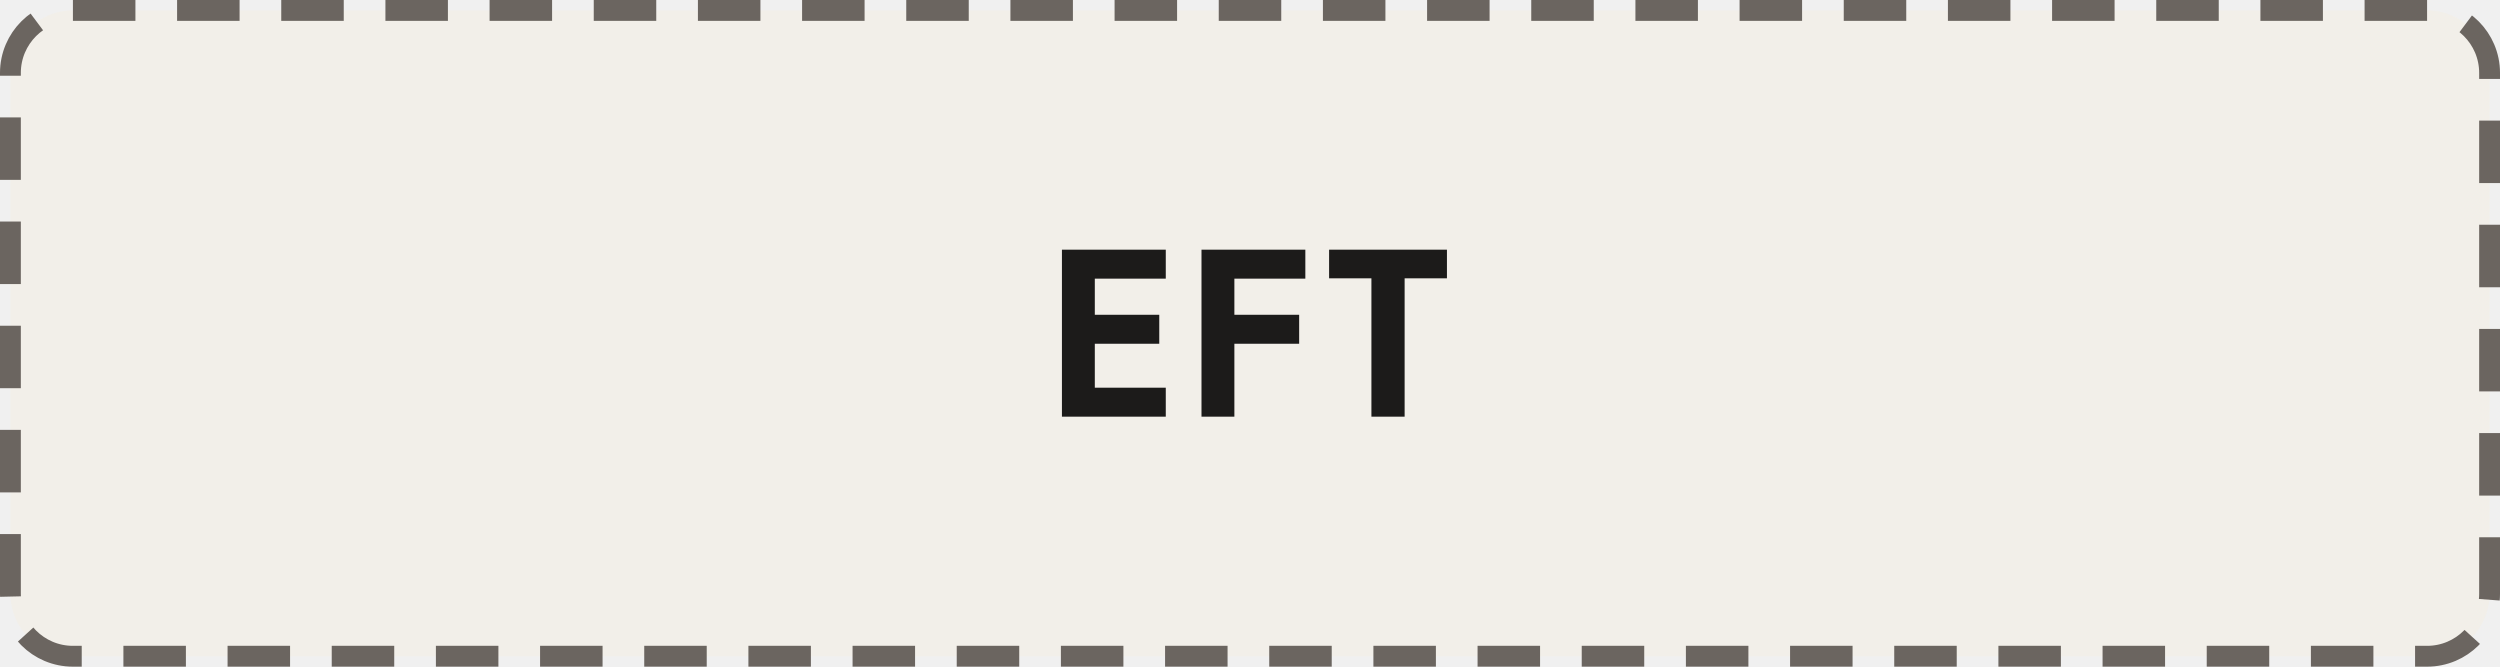
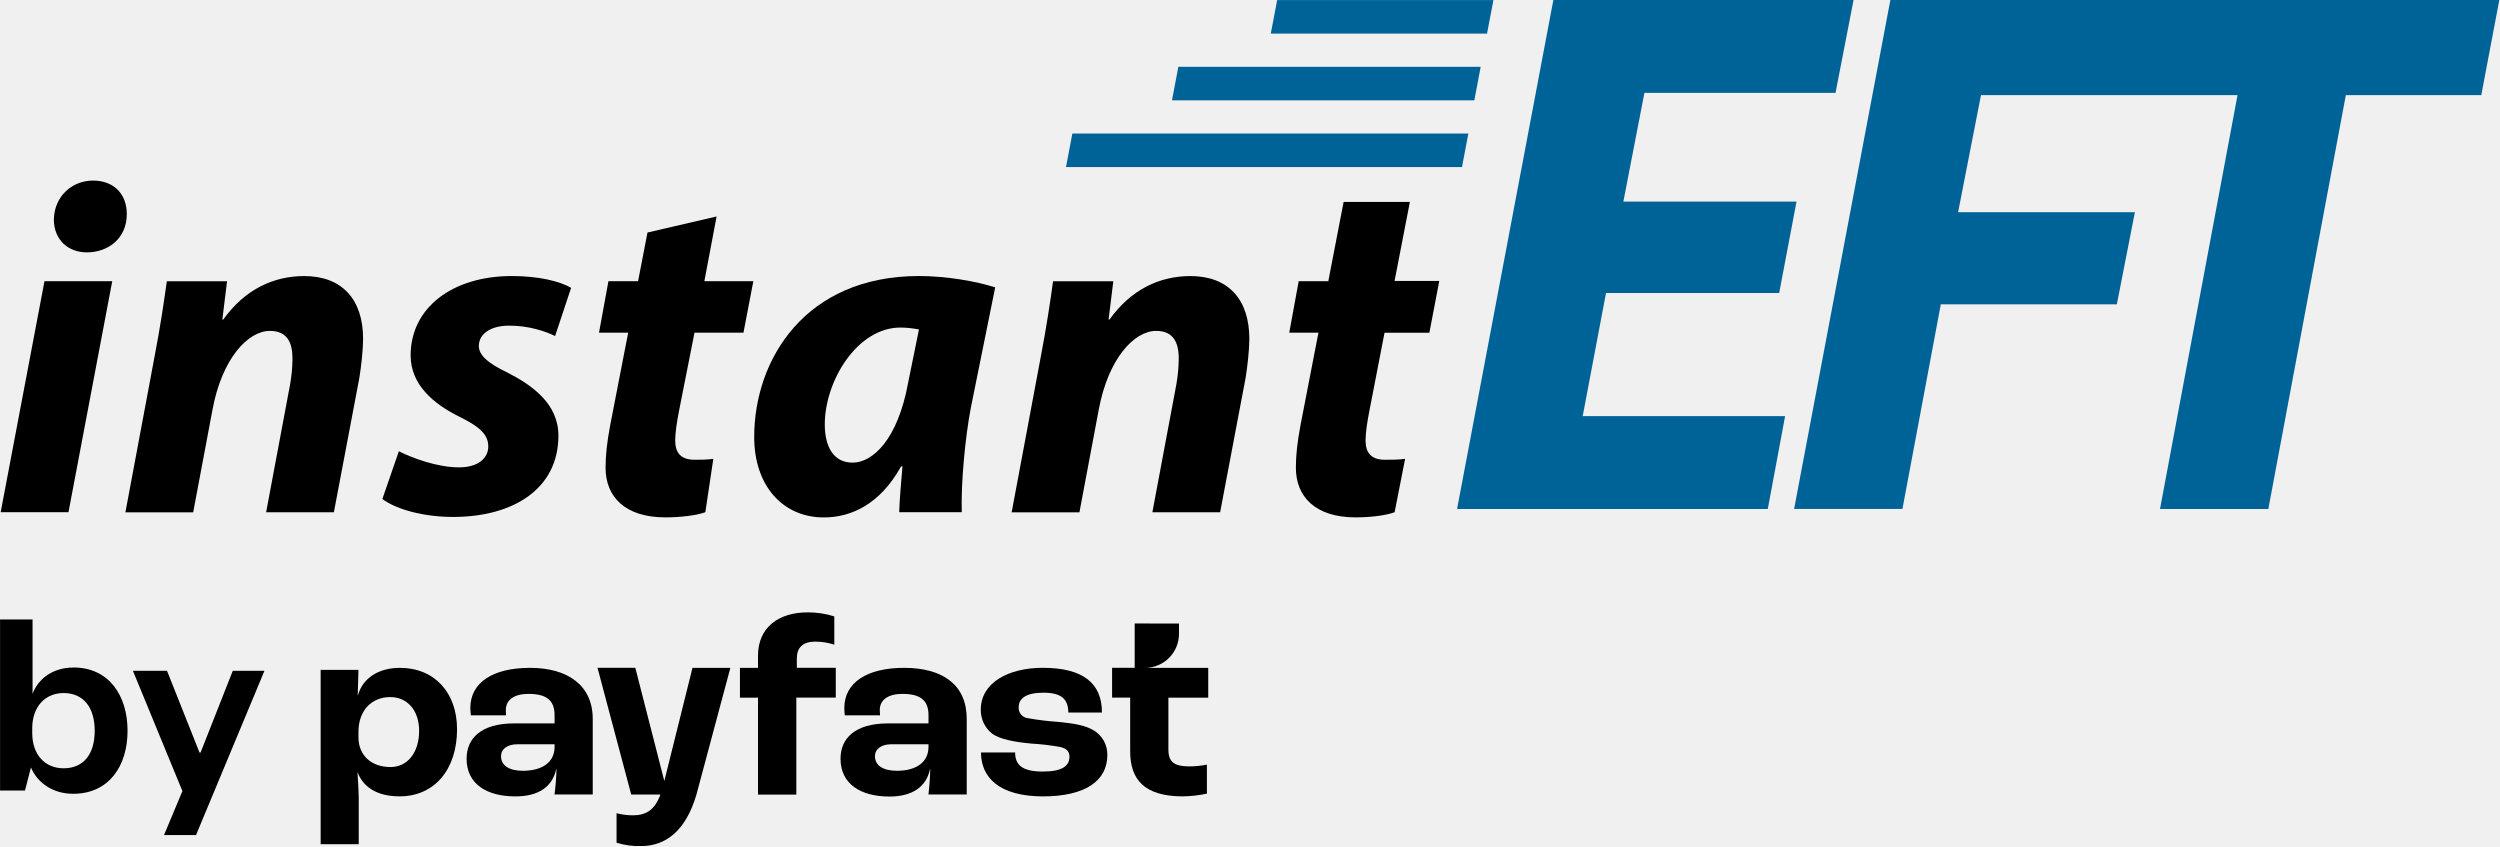
- <svg xmlns="http://www.w3.org/2000/svg" viewBox="0 0 120 32" width="120" height="32" role="img" aria-label="EFT (placeholder logo — pending Brandfetch sourcing)">
-   <rect x="0.5" y="0.5" width="119" height="31" rx="3" fill="#F2EFE9" stroke="#6B6560" stroke-width="1" stroke-dasharray="3 2" />
-   <text x="60" y="20" font-family="'IBM Plex Mono', monospace" font-size="11" font-weight="600" fill="#1C1B1A" text-anchor="middle">EFT</text>
+ <svg xmlns="http://www.w3.org/2000/svg" width="1513" height="512" viewBox="0 0 1513 512" fill="none">
+   <g clip-path="url(#clip0_4022_92)">
+     <path d="M713.138 40.431L709.288 60.704H892.268L896.118 40.431H713.138Z" fill="#006397" />
+     <path d="M772.941 0.031L769.08 20.325H899.957L903.818 0.031H772.941Z" fill="#006397" />
+     <path d="M0.402 310.009L26.917 170.193H67.927L41.444 309.988H0.402V310.019V310.009ZM32.609 132.724C32.89 118.708 43.723 109.28 56.241 109.28C68.76 109.28 76.741 117.269 76.741 129.574C76.741 144.153 65.627 152.736 52.526 152.736C41.132 152.736 32.578 145.029 32.578 132.713H32.609V132.724Z" fill="black" />
+     <path d="M75.904 310.009L93.563 215.662C96.976 197.944 99.265 182.499 100.962 170.215H137.414L134.563 193.376H135.125C148.226 175.064 165.604 167.076 184.127 167.076C206.916 167.076 219.747 181.092 219.747 205.098C219.747 211.376 218.602 221.982 217.457 228.823L202.067 310.02H161.057L175.583 232.556C176.447 227.707 177.009 221.982 177.009 216.83C177.009 207.1 173.606 200.259 163.346 200.259C149.964 200.259 134.292 217.143 128.59 248.012L116.914 310.061H75.904V310.03V310.009Z" fill="black" />
+     <path d="M241.394 273.113C249.386 277.128 264.465 282.843 277.847 282.843C289.522 282.843 295.506 277.128 295.506 270.255C295.506 263.383 290.948 258.534 278.128 252.256C261.894 244.236 248.512 232.515 248.512 215.078C248.512 186.201 273.882 167.055 309.741 167.055C325.975 167.055 338.795 170.194 345.642 174.198L335.944 203.356C329.971 200.499 320.272 197.078 308.035 197.078C297.192 197.078 289.793 201.928 289.793 209.363C289.793 215.078 295.496 219.938 306.89 225.371C321.979 233.078 337.952 244.236 337.952 263.675C337.952 295.691 310.886 312.856 274.153 312.856C256.494 312.856 239.677 308.288 231.415 301.979L241.384 273.102V273.134L241.394 273.113Z" fill="black" />
+     <path d="M433.68 131.014L426.281 170.183H455.917L449.944 201.333H420.308L410.922 248.804C409.777 254.529 408.632 261.673 408.632 266.522C408.632 273.394 411.484 278.244 420.308 278.244C424.023 278.244 427.988 278.244 431.703 277.68L426.874 309.978C421.734 311.969 411.484 313.117 402.659 313.117C378.163 313.117 366.488 300.529 366.488 283.093C366.488 275.386 367.352 267.648 369.339 257.074L380.182 201.312H362.523L368.226 170.162H386.166L391.868 140.722L433.742 130.993L433.711 131.024L433.68 131.014Z" fill="black" />
+     <path d="M544.186 310.009C544.467 301.708 545.331 292.291 546.174 282.28H545.31C532.49 305.442 514.831 313.148 498.597 313.148C473.539 313.148 456.442 293.72 456.442 264.53C456.442 217.341 487.504 167.044 556.143 167.044C572.647 167.044 590.618 170.183 602.293 173.917L587.486 247.094C584.083 265.094 581.513 292.541 582.064 309.978H544.186V310.009ZM556.143 199.373C553.01 198.81 549.014 198.226 545.029 198.226C518.545 198.226 499.159 230.836 499.159 256.824C499.159 270.537 504.581 279.985 515.975 279.985C528.213 279.985 543.322 265.97 549.587 231.68L556.153 199.383L556.143 199.373Z" fill="black" />
+     <path d="M612.261 310.009L629.92 215.662C633.333 197.944 635.623 182.499 637.319 170.215H673.771L670.92 193.376H671.482C684.583 175.064 701.961 167.076 720.484 167.076C743.284 167.076 756.104 181.092 756.104 205.098C756.104 211.376 754.959 221.982 753.815 228.823L738.424 310.02H697.414L711.941 232.556C712.804 227.707 713.366 221.982 713.366 216.83C713.366 207.1 709.953 200.259 699.703 200.259C686.321 200.259 670.649 217.143 664.947 248.012L653.271 310.061H612.261V310.03V310.009Z" fill="black" />
+     <path d="M822.951 170.016L816.947 201.364H865.054L871.059 170.016H822.951Z" fill="black" />
+     <path d="M853.254 122.244L828.727 248.804C827.582 254.529 826.437 261.673 826.437 266.522C826.437 273.395 829.289 278.244 838.113 278.244C841.828 278.244 846.688 278.244 850.371 277.681L844.034 309.978C838.894 311.97 829.258 313.117 820.433 313.117C795.937 313.117 784.262 300.53 784.262 283.093C784.262 275.387 785.125 267.649 787.113 257.074L797.925 201.313H780.266L785.968 170.163H803.898L813.149 122.223H853.212L853.264 122.254L853.254 122.244Z" fill="black" />
+     <path d="M1076.74 177.337H971.964L957.854 251.828H1080.35L1069.87 308.038H881.817L940.091 0H1121.78L1110.85 56.21H995.201L982.464 122.014H1087.25L1076.77 177.306L1076.74 177.337Z" fill="#006397" />
+     <path d="M1144.05 0H1323.92L1312.99 56.21H1199.16L1185.05 128.407H1292.04L1281.12 184.168H1174.58L1151.36 308.007H1085.8L1144.05 0Z" fill="#006397" />
+     <path d="M1354.15 57.586H1164.24L1175.61 0H1512.59L1501.67 57.586H1419.7L1372.8 308.038H1307.24L1354.15 57.586Z" fill="#006397" />
+     <path d="M648.992 80.8L645.142 101.094H884.793L888.654 80.8H649.003H648.992Z" fill="#006397" />
+     <path d="M15.091 478.451H0.033V374.906H19.701V419.936C22.968 411.051 31.657 403.981 44.592 403.981C65.883 403.981 77.194 420.916 77.194 442.274C77.194 463.632 65.883 480.401 44.29 480.401C31.688 480.401 22.5 473.508 18.733 464.445L15.132 478.409L15.101 478.44L15.091 478.451ZM19.503 443.599C19.503 456.916 27.349 464.967 38.494 464.967C50.95 464.967 57.319 455.935 57.319 442.285C57.319 428.634 50.919 419.436 38.494 419.436C27.349 419.436 19.503 427.653 19.503 440.804V443.609V443.599Z" fill="black" />
+     <path d="M99.252 505.398L110.397 478.764L80.427 405.952H101.073L120.741 455.435H121.386L140.887 405.952H160.055L118.628 505.398H99.273H99.252Z" fill="black" />
+     <path d="M458.737 422.21H447.81V404.179H458.737V396.858C458.737 379.442 471.557 370.609 488.685 370.609C494.19 370.557 499.664 371.371 504.919 373.05V390.152C501.235 388.943 497.374 388.327 493.493 388.307C485.896 388.307 482.234 391.842 482.234 398.537V404.168H505.814V422.199H481.932V480.881H458.747V422.199L458.737 422.21Z" fill="black" />
+     <path d="M282.385 459.189C282.385 446.8 291.21 437.8 311.127 437.8H335.623V432.753C335.623 423.617 330.451 419.936 319.816 419.936C311.127 419.936 306.132 423.607 306.132 429.718C306.132 430.167 306.132 431.397 306.267 432.92H284.977C284.779 431.46 284.664 429.979 284.644 428.488C284.644 413.21 298.026 404.179 320.846 404.179C343.667 404.179 358.724 414.858 358.724 435.047V480.828H335.592C336.258 475.729 336.653 470.619 336.788 465.488H336.622C334.332 476.167 325.81 481.976 312.126 481.976C294.55 482.059 282.375 474.436 282.375 459.179L282.385 459.189ZM335.633 451.931V450.419H313.26C307.006 450.419 303.229 453.339 303.229 457.625C303.229 463.402 308.234 466.489 316.611 466.489C328.682 466.374 335.633 461.025 335.633 451.962V451.931Z" fill="black" />
+     <path fill-rule="evenodd" clip-rule="evenodd" d="M384.498 404.158H361.615L382.011 480.87H399.67C396.32 490.037 391.148 493.426 383.052 493.426C379.701 493.426 376.371 493.009 373.135 492.164V509.997C377.942 511.509 383 512.208 388.026 512.041C402.553 512.041 414.957 503.177 421.492 480.86L442.023 404.179H419.088L402.043 472.642L384.498 404.179V404.147V404.158Z" fill="black" />
+     <path d="M508.679 459.189C508.679 446.8 517.535 437.8 537.452 437.8H561.927V432.753C561.927 423.617 556.755 419.936 546.12 419.936C537.462 419.936 532.436 423.607 532.436 429.718C532.436 430.782 532.488 431.846 532.603 432.92H511.291C511.093 431.46 511.01 429.979 510.979 428.488C510.979 413.21 524.496 404.179 547.182 404.179C571.064 404.179 585.06 414.858 585.06 435.047V480.828H561.896C562.51 475.75 562.874 470.681 562.988 465.582H562.822C560.564 476.261 552.01 482.069 538.326 482.069C520.865 482.069 508.69 474.446 508.69 459.189H508.679ZM561.927 451.931V450.419H539.554C533.321 450.419 529.523 453.339 529.523 457.625C529.523 463.402 534.549 466.489 543.04 466.489C554.945 466.374 561.927 461.025 561.927 451.962V451.931Z" fill="black" />
+     <path d="M593.716 455.383H614.362C614.362 462.36 617.879 466.938 631.064 466.938C643.072 466.938 647.235 463.434 647.235 457.938C647.235 455.216 645.892 453.058 641.844 452.129C636.059 451.066 630.252 450.367 624.383 450.023C613.602 449.095 605.246 447.301 600.72 444.214C598.461 442.473 596.609 440.262 595.381 437.686C594.153 435.11 593.508 432.274 593.571 429.447C593.571 413.21 610.272 404.158 631.064 404.158C655.643 404.158 666.902 413.606 666.902 431.241H646.569C646.402 423.336 642.77 419.217 631.376 419.217C621.063 419.217 616.516 422.721 616.516 427.883C616.381 429.479 616.849 431.085 617.858 432.347C618.868 433.608 620.314 434.422 621.906 434.62C628.025 435.715 634.227 436.466 640.429 436.893C649.67 437.822 656.215 438.75 661.824 441.941C664.394 443.484 666.517 445.674 667.995 448.281C669.452 450.888 670.201 453.861 670.17 456.864C670.17 472.705 656.673 481.986 631.032 481.986C604.799 481.872 593.706 470.598 593.706 455.404L593.716 455.383Z" fill="black" />
+     <path fill-rule="evenodd" clip-rule="evenodd" d="M686.763 377.325L713.527 377.377V383.634C713.496 394.908 704.474 404.012 693.298 404.189H731.228V422.22H707.117V453.589C707.117 461.379 710.801 463.819 719.917 463.819C723.434 463.819 726.951 463.423 730.417 462.756V480.307C725.609 481.339 720.718 481.882 715.806 481.965C692.393 481.965 683.985 471.589 683.985 454.799V422.189H673.038V404.158H686.722V377.294L686.753 377.325H686.763Z" fill="black" />
+     <path d="M194.036 405.42H216.94L216.493 420.781H216.628C219.5 410.436 229.084 404.179 241.998 404.179C262.924 404.179 276.608 419.123 276.608 441.356C276.608 465.717 262.924 481.955 241.831 481.955C228.168 481.955 219.677 476.323 216.357 467.209C216.659 472.225 217.107 479.681 217.107 482.434V510.925H194.057V405.42H194.026H194.036ZM253.653 442.285C253.653 430.094 246.67 421.876 236.191 421.876C224.682 421.876 216.94 430.229 216.94 442.879V446.247C216.94 457.072 224.682 464.216 236.358 464.216C246.67 464.216 253.653 455.383 253.653 442.295V442.285Z" fill="black" />
+   </g>
+   <defs>
+     <clipPath id="clip0_4022_92">
+       <rect width="1512.18" height="512" fill="white" transform="translate(0.411377)" />
+     </clipPath>
+   </defs>
</svg>
